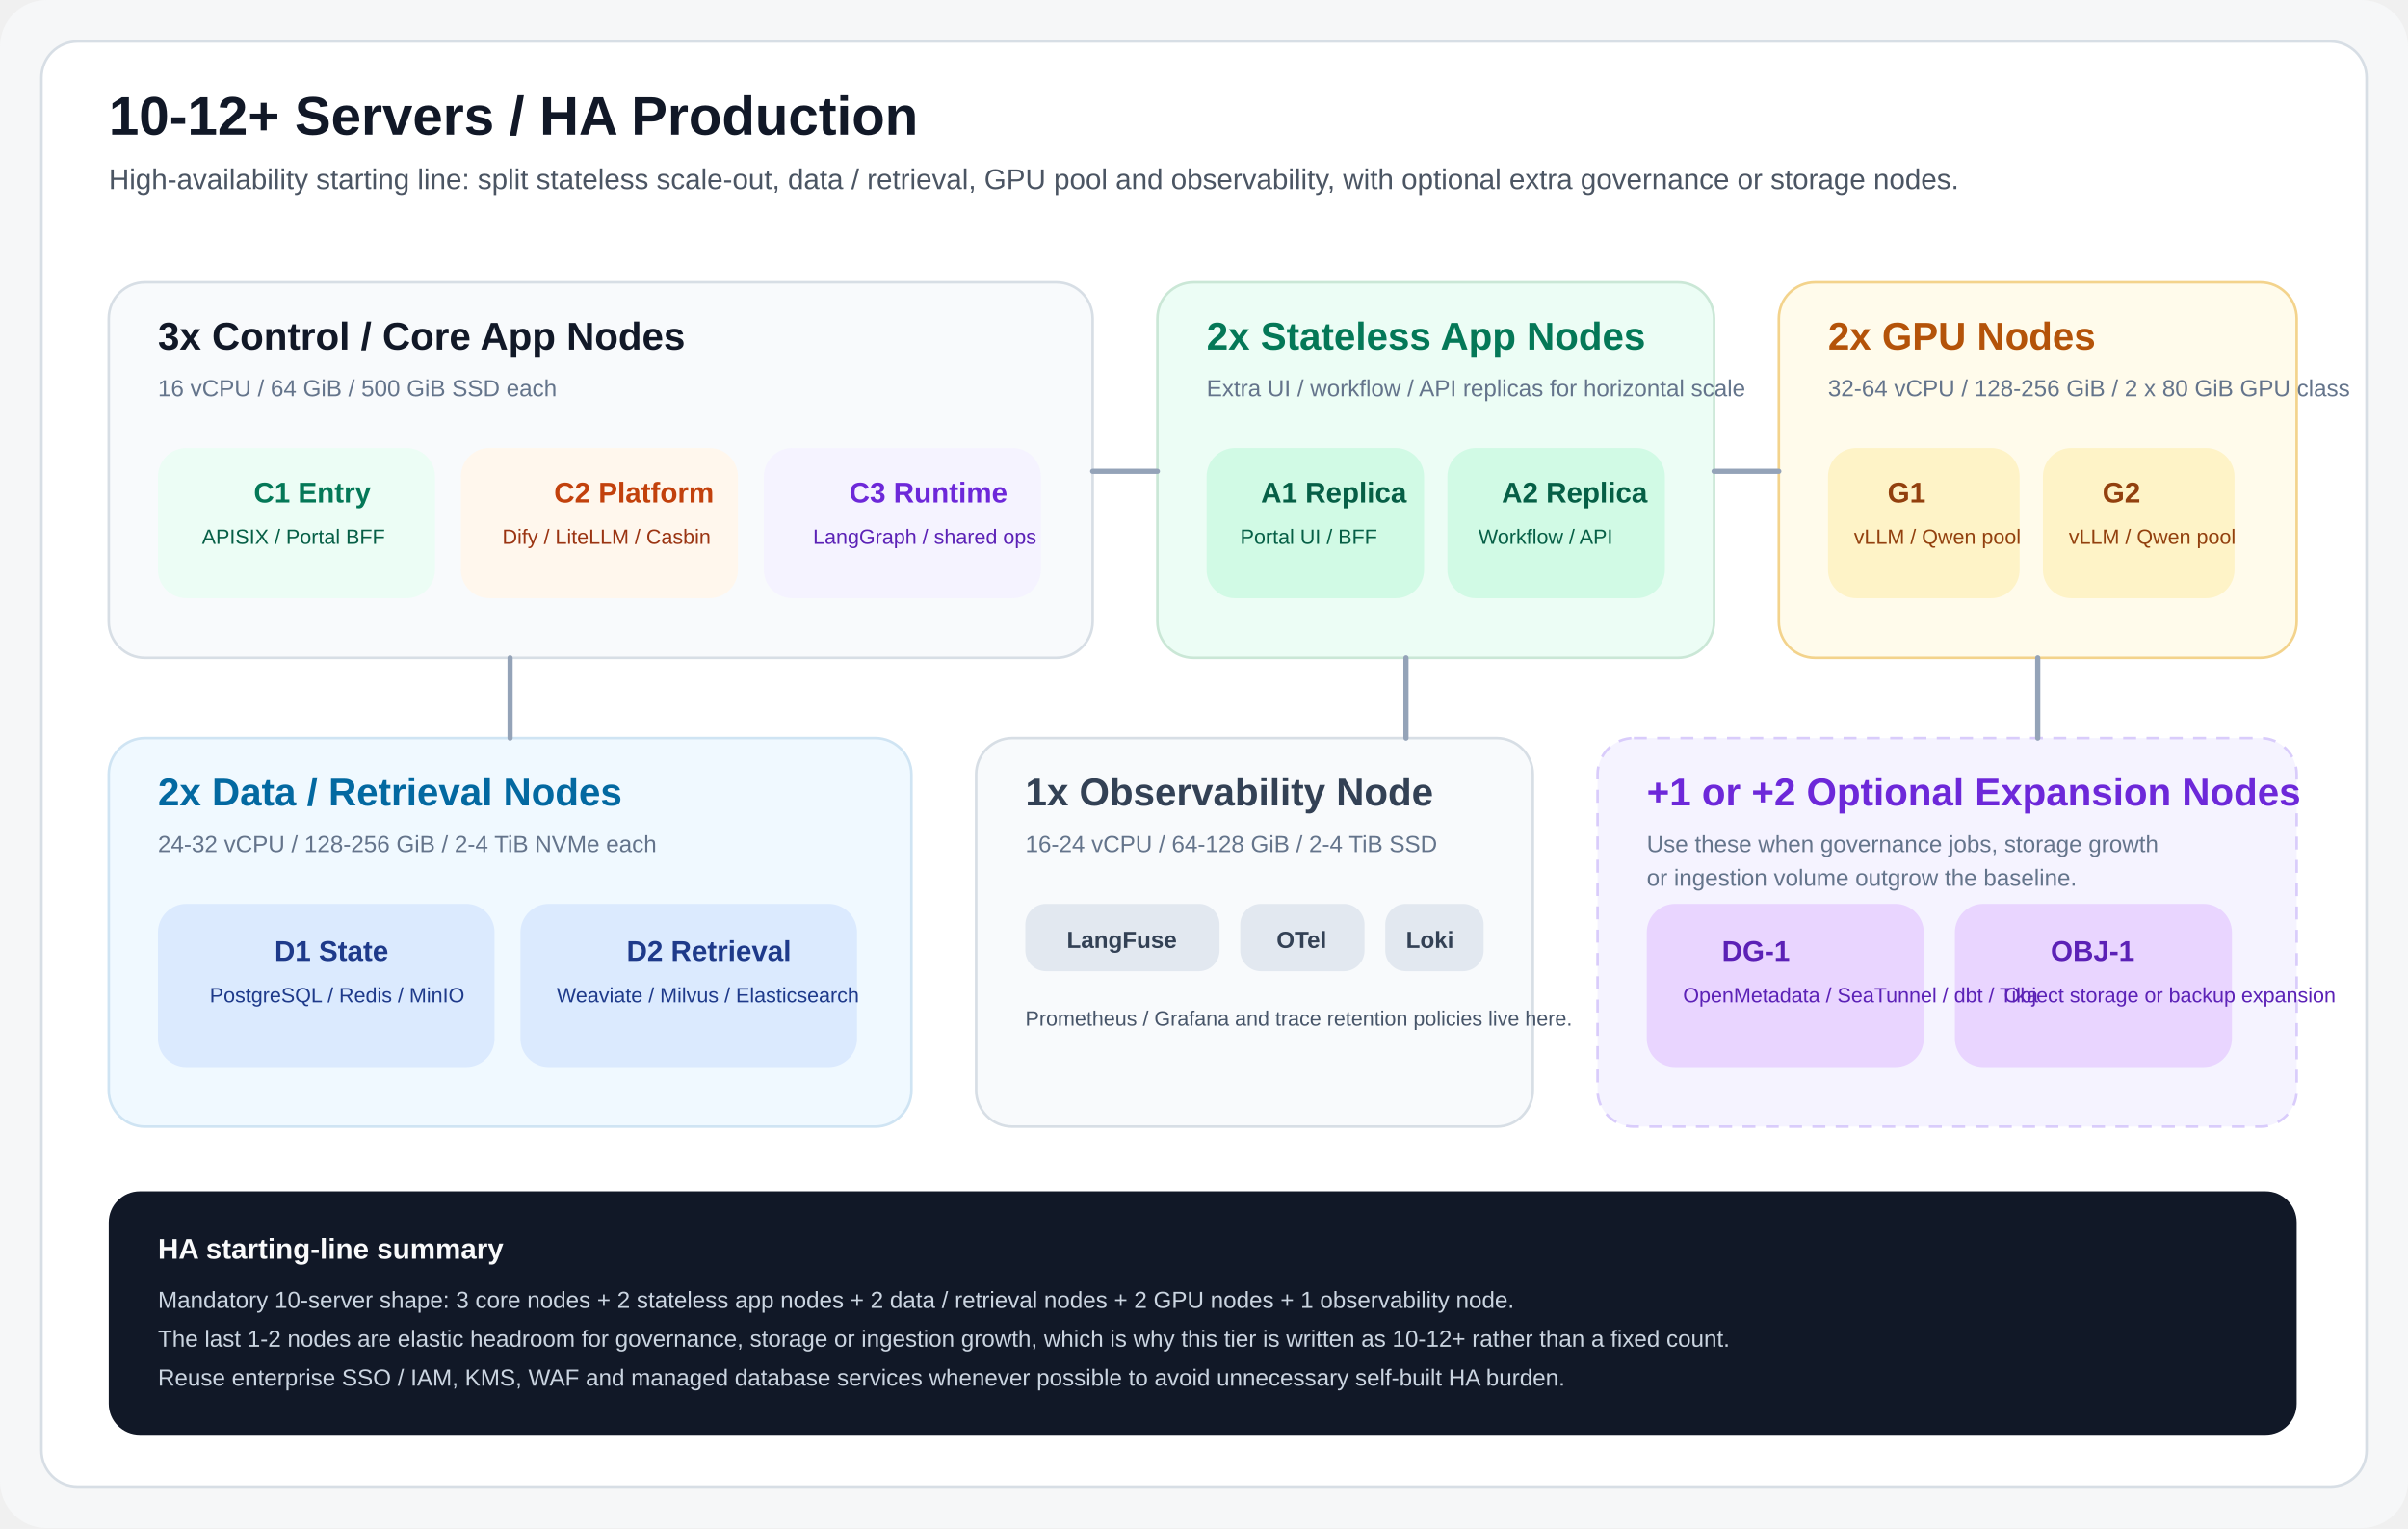
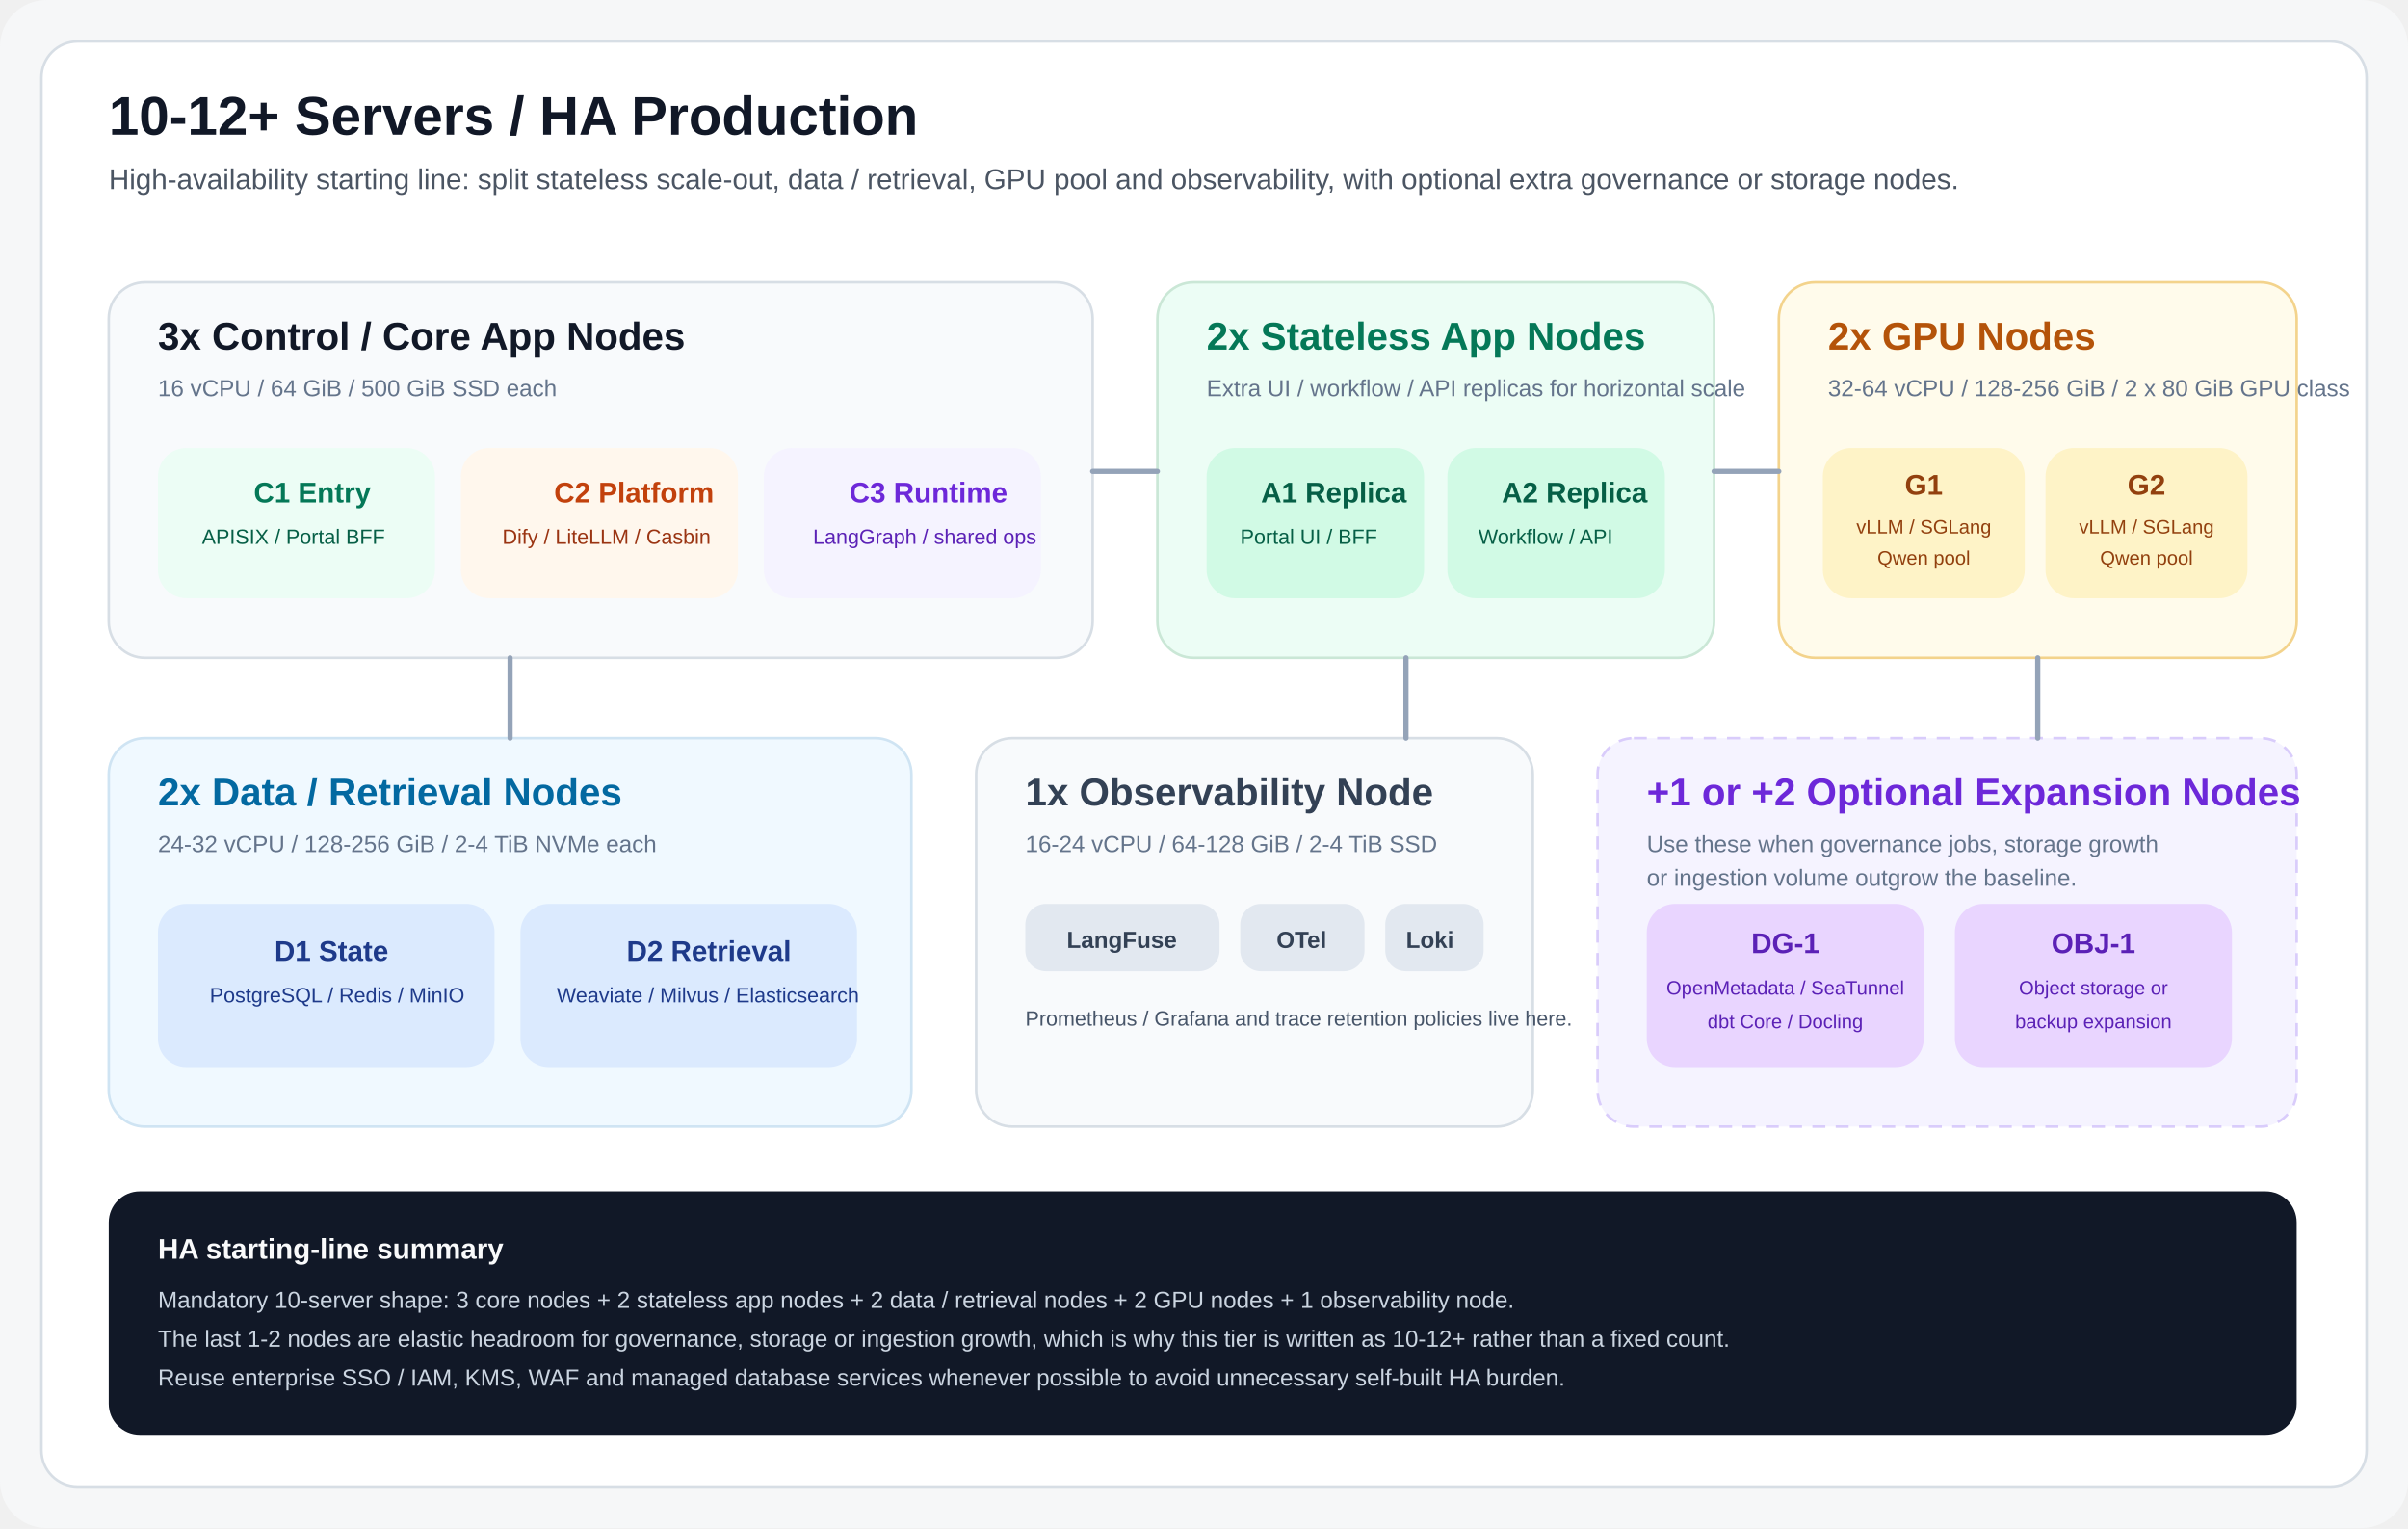
<svg xmlns="http://www.w3.org/2000/svg" width="1860" height="1180" viewBox="0 0 1860 1180" fill="none">
  <rect width="1860" height="1180" rx="36" fill="#F6F7F8" />
  <rect x="32" y="32" width="1796" height="1116" rx="28" fill="#FFFFFF" stroke="#D7DEE5" stroke-width="2" />
  <text x="84" y="104" fill="#111827" font-size="42" font-family="IBM Plex Sans, Arial, sans-serif" font-weight="700">10-12+ Servers / HA Production</text>
  <text x="84" y="146" fill="#4B5563" font-size="22" font-family="IBM Plex Sans, Arial, sans-serif">High-availability starting line: split stateless scale-out, data / retrieval, GPU pool and observability, with optional extra governance or storage nodes.</text>
  <g font-family="IBM Plex Sans, Arial, sans-serif">
    <rect x="84" y="218" width="760" height="290" rx="28" fill="#F8FAFC" stroke="#D7DEE5" stroke-width="2" />
    <text x="122" y="270" fill="#111827" font-size="30" font-weight="700">3x Control / Core App Nodes</text>
    <text x="122" y="306" fill="#64748B" font-size="18">16 vCPU / 64 GiB / 500 GiB SSD each</text>
    <rect x="122" y="346" width="214" height="116" rx="22" fill="#ECFDF5" />
    <rect x="356" y="346" width="214" height="116" rx="22" fill="#FFF7ED" />
    <rect x="590" y="346" width="214" height="116" rx="22" fill="#F5F3FF" />
    <text x="196" y="388" fill="#047857" font-size="22" font-weight="700">C1 Entry</text>
    <text x="156" y="420" fill="#065F46" font-size="16">APISIX / Portal BFF</text>
    <text x="428" y="388" fill="#C2410C" font-size="22" font-weight="700">C2 Platform</text>
    <text x="388" y="420" fill="#9A3412" font-size="16">Dify / LiteLLM / Casbin</text>
    <text x="656" y="388" fill="#6D28D9" font-size="22" font-weight="700">C3 Runtime</text>
    <text x="628" y="420" fill="#5B21B6" font-size="16">LangGraph / shared ops</text>
    <rect x="894" y="218" width="430" height="290" rx="28" fill="#ECFDF5" stroke="#CAE7D6" stroke-width="2" />
    <text x="932" y="270" fill="#047857" font-size="30" font-weight="700">2x Stateless App Nodes</text>
    <text x="932" y="306" fill="#64748B" font-size="18">Extra UI / workflow / API replicas for horizontal scale</text>
    <rect x="932" y="346" width="168" height="116" rx="22" fill="#D1FAE5" />
    <rect x="1118" y="346" width="168" height="116" rx="22" fill="#D1FAE5" />
    <text x="974" y="388" fill="#065F46" font-size="22" font-weight="700">A1 Replica</text>
    <text x="958" y="420" fill="#065F46" font-size="16">Portal UI / BFF</text>
    <text x="1160" y="388" fill="#065F46" font-size="22" font-weight="700">A2 Replica</text>
    <text x="1142" y="420" fill="#065F46" font-size="16">Workflow / API</text>
    <rect x="1374" y="218" width="400" height="290" rx="28" fill="#FFFBEB" stroke="#F3D38C" stroke-width="2" />
    <text x="1412" y="270" fill="#B45309" font-size="30" font-weight="700">2x GPU Nodes</text>
    <text x="1412" y="306" fill="#64748B" font-size="18">32-64 vCPU / 128-256 GiB / 2 x 80 GiB GPU class</text>
-     <rect x="1412" y="346" width="148" height="116" rx="22" fill="#FEF3C7" />
-     <rect x="1578" y="346" width="148" height="116" rx="22" fill="#FEF3C7" />
-     <text x="1458" y="388" fill="#92400E" font-size="22" font-weight="700">G1</text>
-     <text x="1432" y="420" fill="#92400E" font-size="16">vLLM / Qwen pool</text>
-     <text x="1624" y="388" fill="#92400E" font-size="22" font-weight="700">G2</text>
-     <text x="1598" y="420" fill="#92400E" font-size="16">vLLM / Qwen pool</text>
+     <rect x="1408" y="346" width="156" height="116" rx="22" fill="#FEF3C7" />
+     <rect x="1580" y="346" width="156" height="116" rx="22" fill="#FEF3C7" />
+     <text x="1486" y="382" text-anchor="middle" fill="#92400E" font-size="22" font-weight="700">G1</text>
+     <text x="1486" y="412" text-anchor="middle" fill="#92400E" font-size="15">vLLM / SGLang</text>
+     <text x="1486" y="436" text-anchor="middle" fill="#92400E" font-size="15">Qwen pool</text>
+     <text x="1658" y="382" text-anchor="middle" fill="#92400E" font-size="22" font-weight="700">G2</text>
+     <text x="1658" y="412" text-anchor="middle" fill="#92400E" font-size="15">vLLM / SGLang</text>
+     <text x="1658" y="436" text-anchor="middle" fill="#92400E" font-size="15">Qwen pool</text>
    <rect x="84" y="570" width="620" height="300" rx="28" fill="#F0F9FF" stroke="#CFE4F3" stroke-width="2" />
    <text x="122" y="622" fill="#0369A1" font-size="30" font-weight="700">2x Data / Retrieval Nodes</text>
    <text x="122" y="658" fill="#64748B" font-size="18">24-32 vCPU / 128-256 GiB / 2-4 TiB NVMe each</text>
    <rect x="122" y="698" width="260" height="126" rx="22" fill="#DBEAFE" />
    <rect x="402" y="698" width="260" height="126" rx="22" fill="#DBEAFE" />
    <text x="212" y="742" fill="#1E3A8A" font-size="22" font-weight="700">D1 State</text>
    <text x="162" y="774" fill="#1E3A8A" font-size="16">PostgreSQL / Redis / MinIO</text>
    <text x="484" y="742" fill="#1E3A8A" font-size="22" font-weight="700">D2 Retrieval</text>
    <text x="430" y="774" fill="#1E3A8A" font-size="16">Weaviate / Milvus / Elasticsearch</text>
    <rect x="754" y="570" width="430" height="300" rx="28" fill="#F8FAFC" stroke="#D7DEE5" stroke-width="2" />
    <text x="792" y="622" fill="#334155" font-size="30" font-weight="700">1x Observability Node</text>
    <text x="792" y="658" fill="#64748B" font-size="18">16-24 vCPU / 64-128 GiB / 2-4 TiB SSD</text>
    <rect x="792" y="698" width="150" height="52" rx="16" fill="#E2E8F0" />
    <rect x="958" y="698" width="96" height="52" rx="16" fill="#E2E8F0" />
    <rect x="1070" y="698" width="76" height="52" rx="16" fill="#E2E8F0" />
    <text x="824" y="732" fill="#334155" font-size="18" font-weight="700">LangFuse</text>
    <text x="986" y="732" fill="#334155" font-size="18" font-weight="700">OTel</text>
    <text x="1086" y="732" fill="#334155" font-size="18" font-weight="700">Loki</text>
    <text x="792" y="792" fill="#475569" font-size="16">Prometheus / Grafana and trace retention policies live here.</text>
    <rect x="1234" y="570" width="540" height="300" rx="28" fill="#F5F3FF" stroke="#D9CCFB" stroke-width="2" stroke-dasharray="10 8" />
    <text x="1272" y="622" fill="#6D28D9" font-size="30" font-weight="700">+1 or +2 Optional Expansion Nodes</text>
    <text x="1272" y="658" fill="#64748B" font-size="18">Use these when governance jobs, storage growth</text>
    <text x="1272" y="684" fill="#64748B" font-size="18">or ingestion volume outgrow the baseline.</text>
    <rect x="1272" y="698" width="214" height="126" rx="22" fill="#E9D5FF" />
    <rect x="1510" y="698" width="214" height="126" rx="22" fill="#E9D5FF" />
-     <text x="1330" y="742" fill="#5B21B6" font-size="22" font-weight="700">DG-1</text>
-     <text x="1300" y="774" fill="#5B21B6" font-size="16">OpenMetadata / SeaTunnel / dbt / Tika</text>
-     <text x="1584" y="742" fill="#5B21B6" font-size="22" font-weight="700">OBJ-1</text>
-     <text x="1548" y="774" fill="#5B21B6" font-size="16">Object storage or backup expansion</text>
+     <text x="1379" y="736" text-anchor="middle" fill="#5B21B6" font-size="22" font-weight="700">DG-1</text>
+     <text x="1379" y="768" text-anchor="middle" fill="#5B21B6" font-size="15">OpenMetadata / SeaTunnel</text>
+     <text x="1379" y="794" text-anchor="middle" fill="#5B21B6" font-size="15">dbt Core / Docling</text>
+     <text x="1617" y="736" text-anchor="middle" fill="#5B21B6" font-size="22" font-weight="700">OBJ-1</text>
+     <text x="1617" y="768" text-anchor="middle" fill="#5B21B6" font-size="15">Object storage or</text>
+     <text x="1617" y="794" text-anchor="middle" fill="#5B21B6" font-size="15">backup expansion</text>
    <path d="M844 364H894" stroke="#94A3B8" stroke-width="4" stroke-linecap="round" />
    <path d="M1324 364H1374" stroke="#94A3B8" stroke-width="4" stroke-linecap="round" />
    <path d="M394 508V570" stroke="#94A3B8" stroke-width="4" stroke-linecap="round" />
    <path d="M1086 508V570" stroke="#94A3B8" stroke-width="4" stroke-linecap="round" />
    <path d="M1574 508V570" stroke="#94A3B8" stroke-width="4" stroke-linecap="round" />
    <rect x="84" y="920" width="1690" height="188" rx="24" fill="#111827" />
    <text x="122" y="972" fill="#F9FAFB" font-size="22" font-weight="700">HA starting-line summary</text>
    <text x="122" y="1010" fill="#CBD5E1" font-size="18">Mandatory 10-server shape: 3 core nodes + 2 stateless app nodes + 2 data / retrieval nodes + 2 GPU nodes + 1 observability node.</text>
    <text x="122" y="1040" fill="#CBD5E1" font-size="18">The last 1-2 nodes are elastic headroom for governance, storage or ingestion growth, which is why this tier is written as 10-12+ rather than a fixed count.</text>
    <text x="122" y="1070" fill="#CBD5E1" font-size="18">Reuse enterprise SSO / IAM, KMS, WAF and managed database services whenever possible to avoid unnecessary self-built HA burden.</text>
  </g>
</svg>
